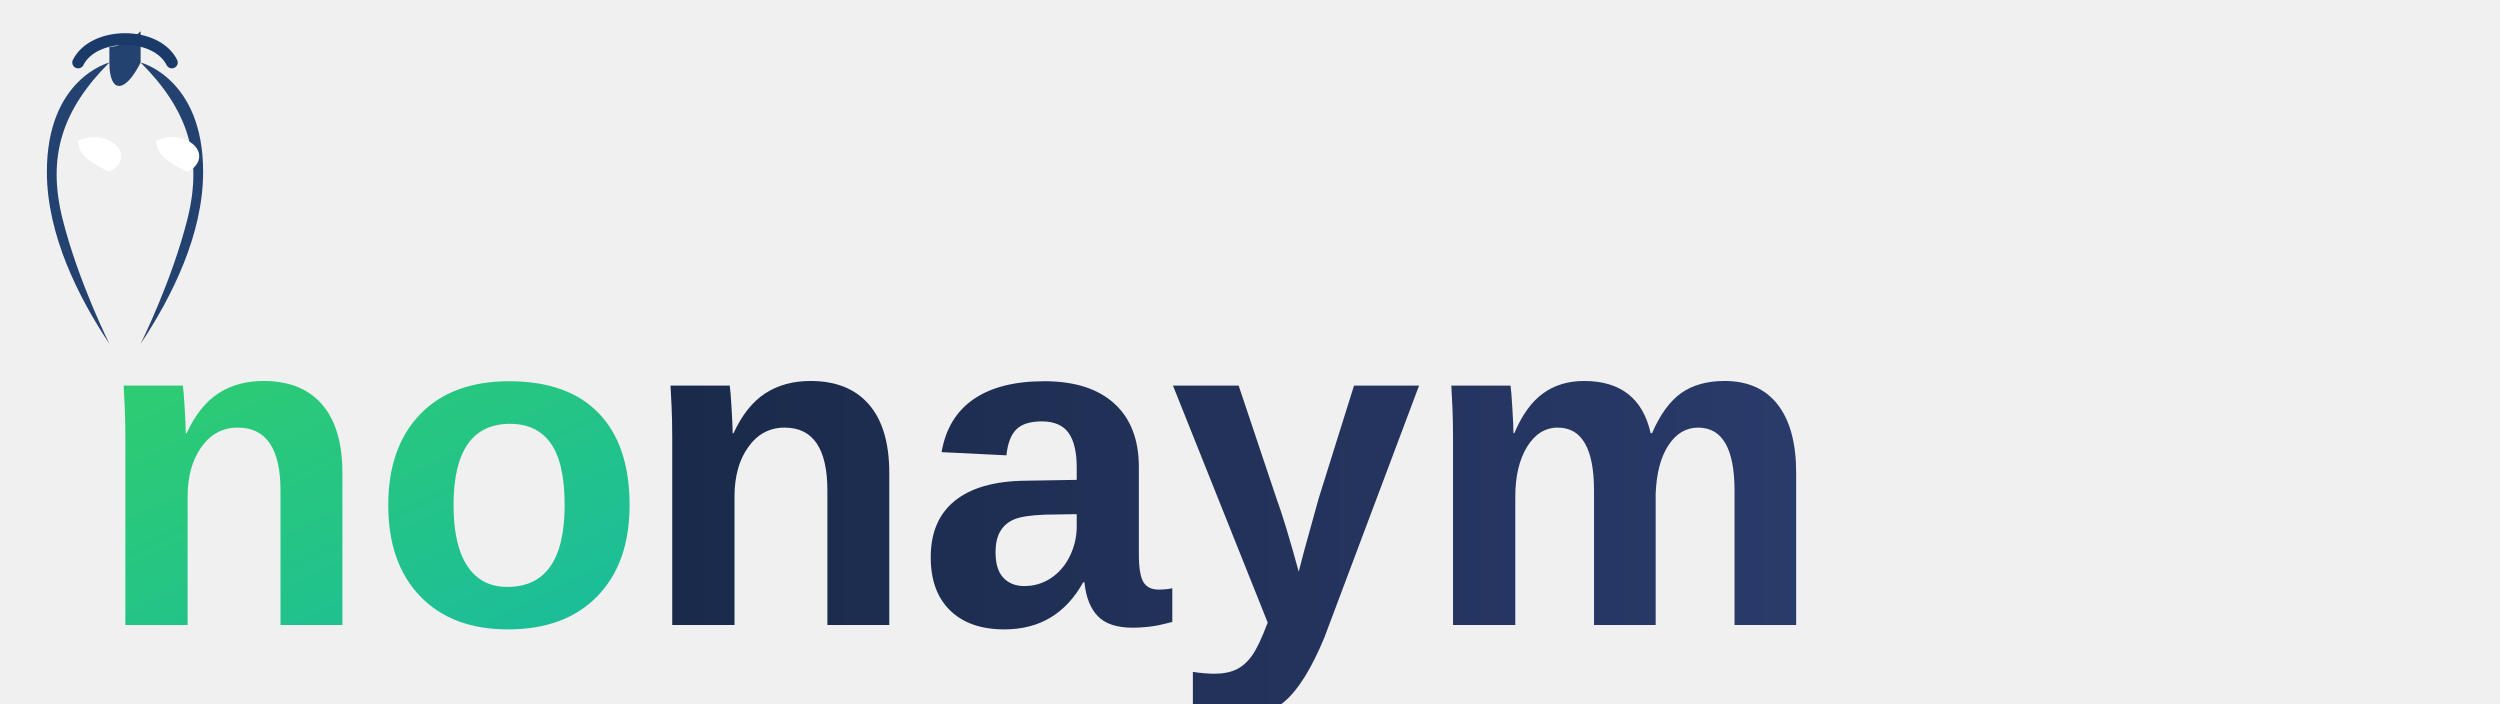
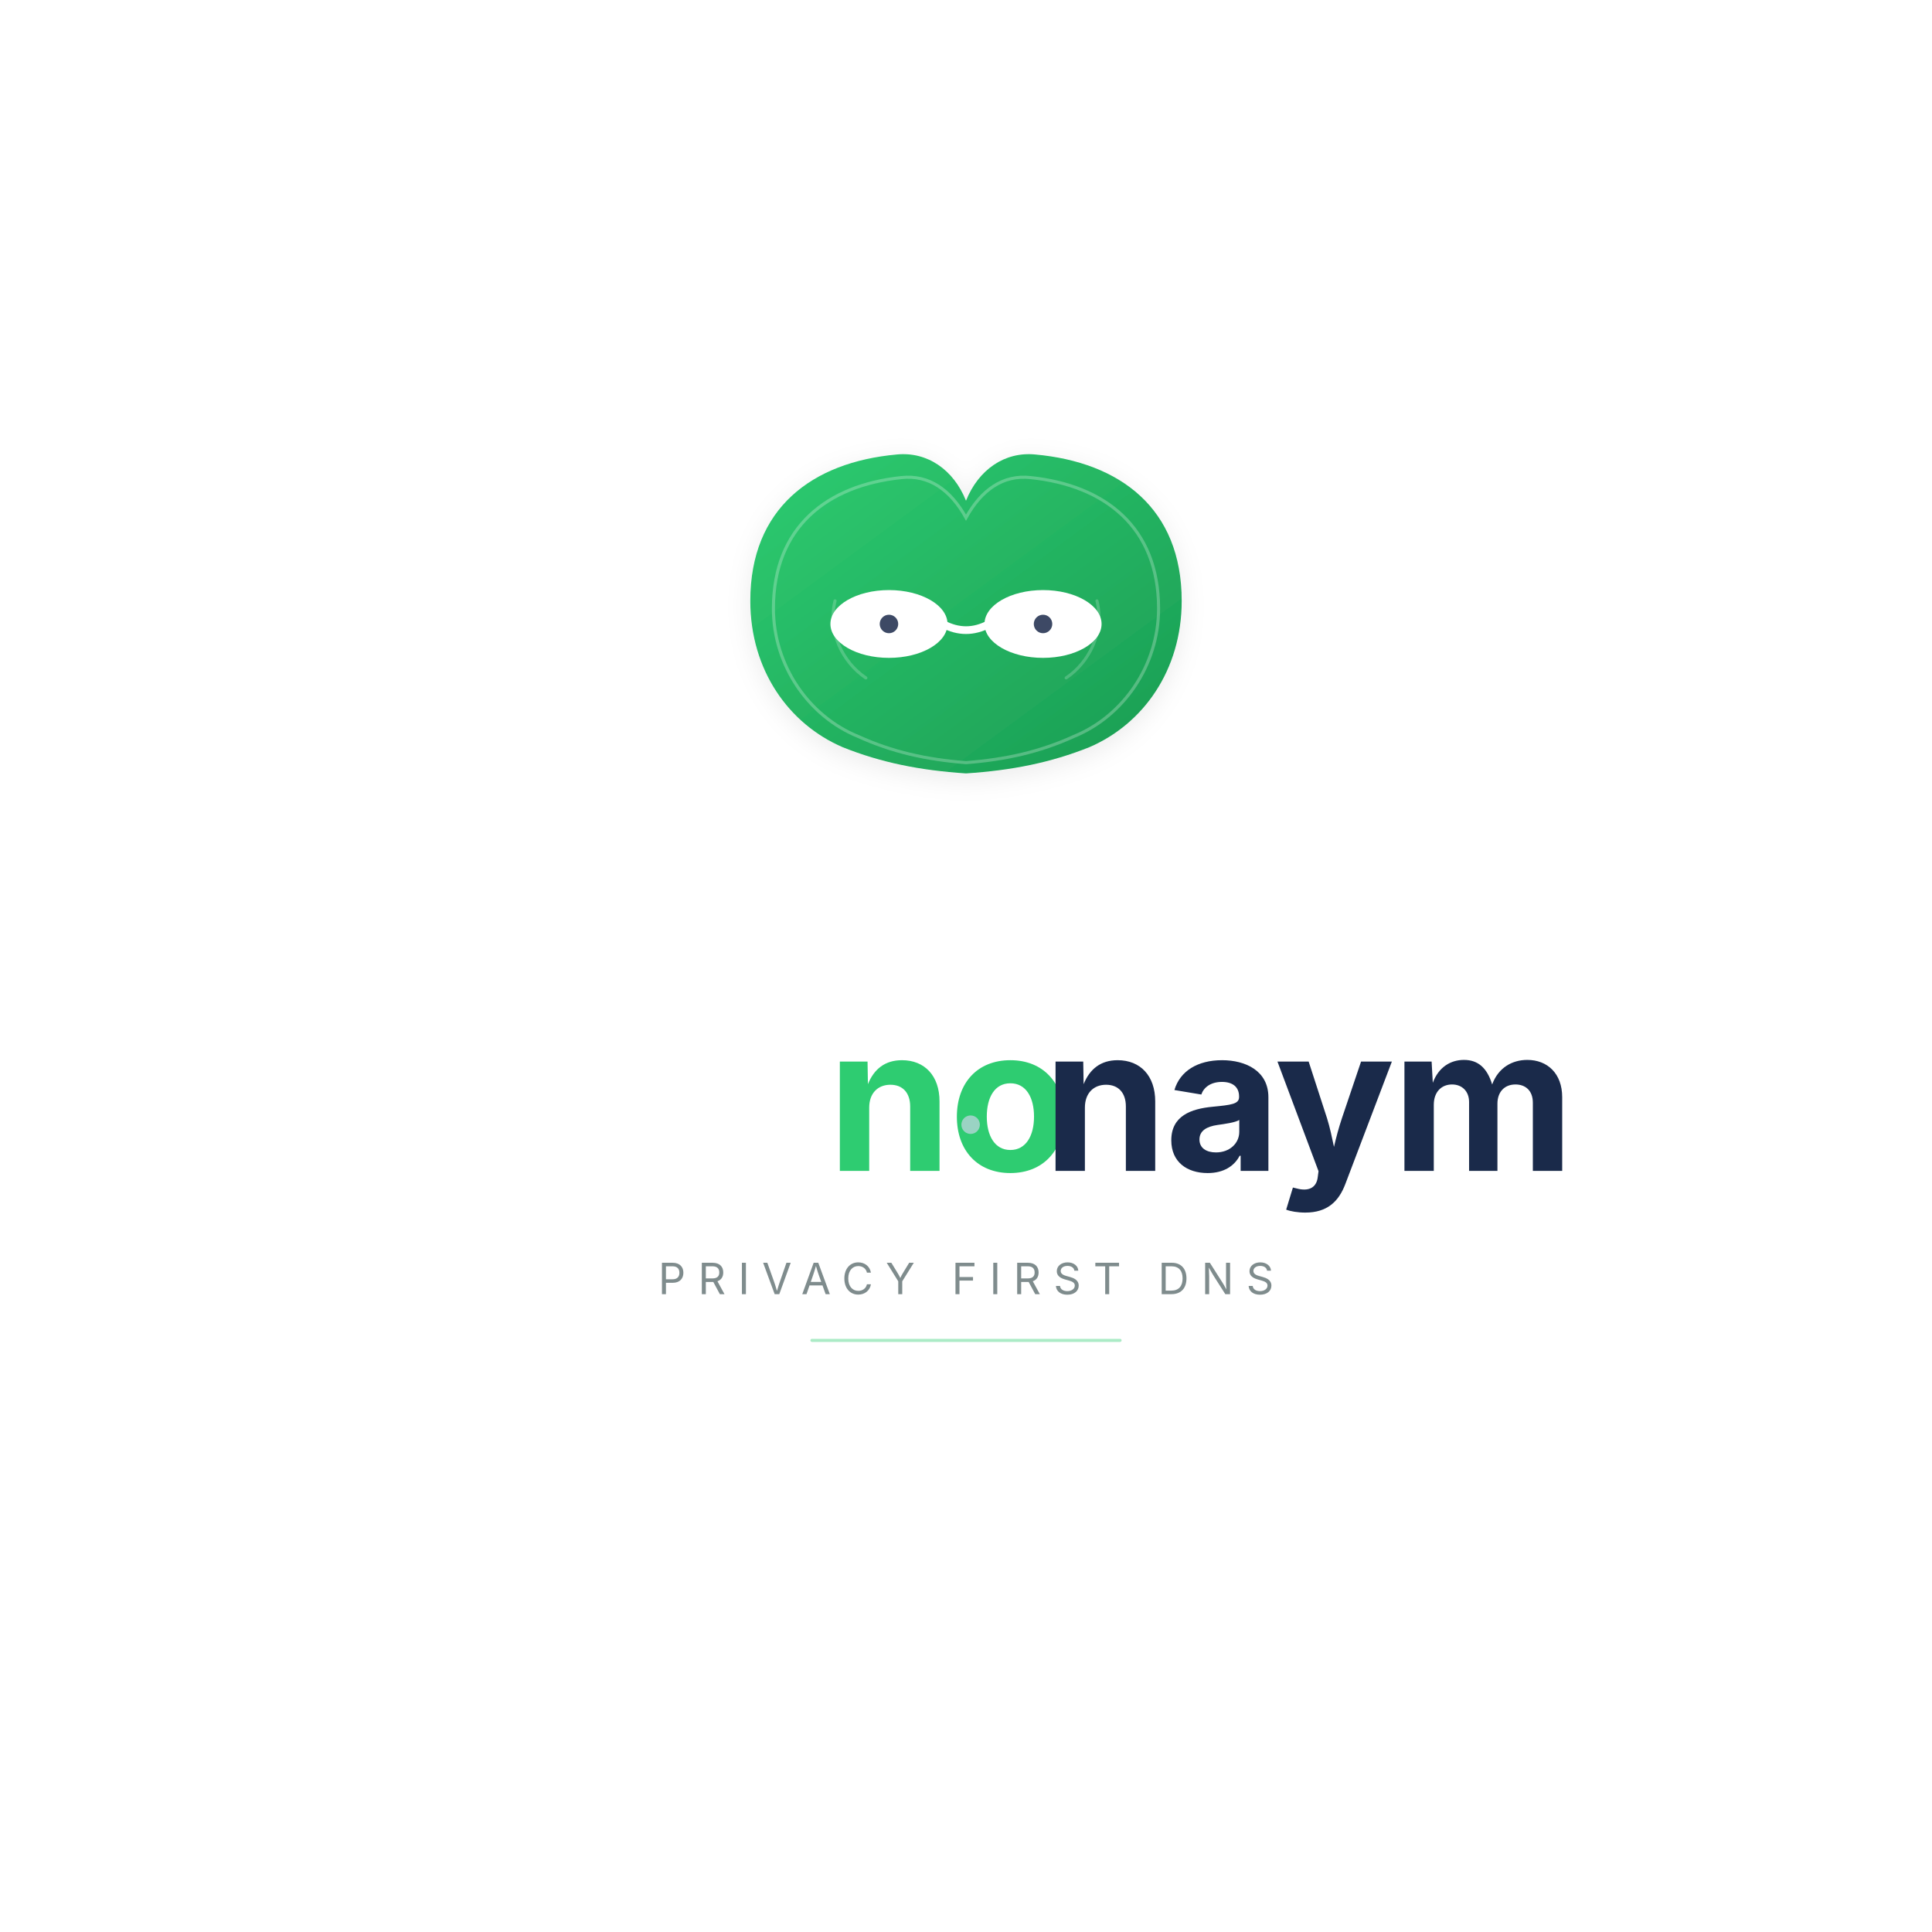
- <svg xmlns="http://www.w3.org/2000/svg" viewBox="0 0 320 90" width="320" height="90">
+ <svg xmlns="http://www.w3.org/2000/svg" viewBox="0 0 1254 1254" width="1254" height="1254">
  <defs>
-     <linearGradient id="greenGrad" x1="0%" y1="0%" x2="100%" y2="100%">
+     <linearGradient id="maskGrad" x1="0%" y1="0%" x2="100%" y2="100%">
      <stop offset="0%" style="stop-color:#2ecc71;stop-opacity:1" />
-       <stop offset="100%" style="stop-color:#1abc9c;stop-opacity:1" />
+       <stop offset="100%" style="stop-color:#1a9b52;stop-opacity:1" />
    </linearGradient>
-     <linearGradient id="navyGrad" x1="0%" y1="0%" x2="100%" y2="0%">
-       <stop offset="0%" style="stop-color:#1a2a4a;stop-opacity:1" />
-       <stop offset="100%" style="stop-color:#2a3a6a;stop-opacity:1" />
-     </linearGradient>
+     <filter id="softShadow" x="-10%" y="-10%" width="120%" height="120%">
+       <feDropShadow dx="0" dy="4" stdDeviation="8" flood-color="#000000" flood-opacity="0.08" />
+     </filter>
  </defs>
-   <path d="M14,8 C14,8 6,10 6,22 C6,30 10,38 14,44 C14,44 10,36 8,28 C6,20 8,14 14,8Z" fill="#1a3a6a" opacity="0.95" />
-   <path d="M10,18 C10,18 12,17 14,18 C16,19 16,21 14,22 C12,21 10,20 10,18Z" fill="#ffffff" />
-   <path d="M18,8 C18,8 26,10 26,22 C26,30 22,38 18,44 C18,44 22,36 24,28 C26,20 24,14 18,8Z" fill="#1a3a6a" opacity="0.95" />
-   <path d="M20,18 C20,18 22,17 24,18 C26,19 26,21 24,22 C22,21 20,20 20,18Z" fill="#ffffff" />
-   <path d="M14,8 C14,12 16,12 18,8 L18,4 C18,4 16,6 14,6Z" fill="#1a3a6a" opacity="0.95" />
-   <path d="M10,8 C12,4 20,4 22,8" fill="none" stroke="#1a3a6a" stroke-width="1.5" stroke-linecap="round" />
-   <text x="12" y="80" font-family="'Arial Rounded MT Bold', 'Nunito Sans', Arial, sans-serif" font-size="58" font-weight="900" fill="url(#greenGrad)">no</text>
-   <text x="82" y="80" font-family="'Arial Rounded MT Bold', 'Nunito Sans', Arial, sans-serif" font-size="58" font-weight="900" fill="url(#navyGrad)">naym</text>
+   <rect width="1254" height="1254" fill="#ffffff" />
+   <g transform="translate(627, 420)" filter="url(#softShadow)">
+     <path d="       M -140,-30       C -140,-90 -100,-120 -45,-125       C -25,-127 -8,-115 0,-95       C 8,-115 25,-127 45,-125       C 100,-120 140,-90 140,-30       C 140,15 115,50 80,65       C 55,75 30,80 0,82       C -30,80 -55,75 -80,65       C -115,50 -140,15 -140,-30       Z     " fill="url(#maskGrad)" stroke="none" />
+     <path d="       M -125,-25       C -125,-78 -90,-105 -42,-110       C -24,-112 -10,-102 0,-84       C 10,-102 24,-112 42,-110       C 90,-105 125,-78 125,-25       C 125,12 102,45 70,58       C 48,68 26,73 0,75       C -26,73 -48,68 -70,58       C -102,45 -125,12 -125,-25       Z     " fill="none" stroke="rgba(255,255,255,0.25)" stroke-width="2" />
+     <ellipse cx="-50" cy="-15" rx="38" ry="22" fill="#ffffff" />
+     <ellipse cx="50" cy="-15" rx="38" ry="22" fill="#ffffff" />
+     <path d="M -15,-15 Q 0,-7 15,-15" fill="none" stroke="#ffffff" stroke-width="5" stroke-linecap="round" />
+     <circle cx="-50" cy="-15" r="6" fill="#1a2a4a" opacity="0.85" />
+     <circle cx="50" cy="-15" r="6" fill="#1a2a4a" opacity="0.85" />
+     <path d="M -85,-30 C -90,-10 -80,10 -65,20" fill="none" stroke="rgba(255,255,255,0.2)" stroke-width="2" stroke-linecap="round" />
+     <path d="M 85,-30 C 90,-10 80,10 65,20" fill="none" stroke="rgba(255,255,255,0.2)" stroke-width="2" stroke-linecap="round" />
+   </g>
+   <text x="537" y="760" font-family="'Inter', 'SF Pro Display', -apple-system, 'Helvetica Neue', sans-serif" font-size="130" font-weight="700" fill="#2ecc71" letter-spacing="-2">no</text>
+   <text x="677" y="760" font-family="'Inter', 'SF Pro Display', -apple-system, 'Helvetica Neue', sans-serif" font-size="130" font-weight="700" fill="#1a2a4a" letter-spacing="-2">naym</text>
+   <circle cx="630" cy="730" r="6" fill="#c8d6e5" opacity="0.7" />
+   <text x="627" y="840" font-family="'Inter', 'SF Pro Display', -apple-system, 'Helvetica Neue', sans-serif" font-size="28" font-weight="400" fill="#7f8c8d" letter-spacing="8" text-anchor="middle">PRIVACY FIRST DNS</text>
+   <line x1="527" y1="870" x2="727" y2="870" stroke="#2ecc71" stroke-width="2" opacity="0.4" stroke-linecap="round" />
</svg>
